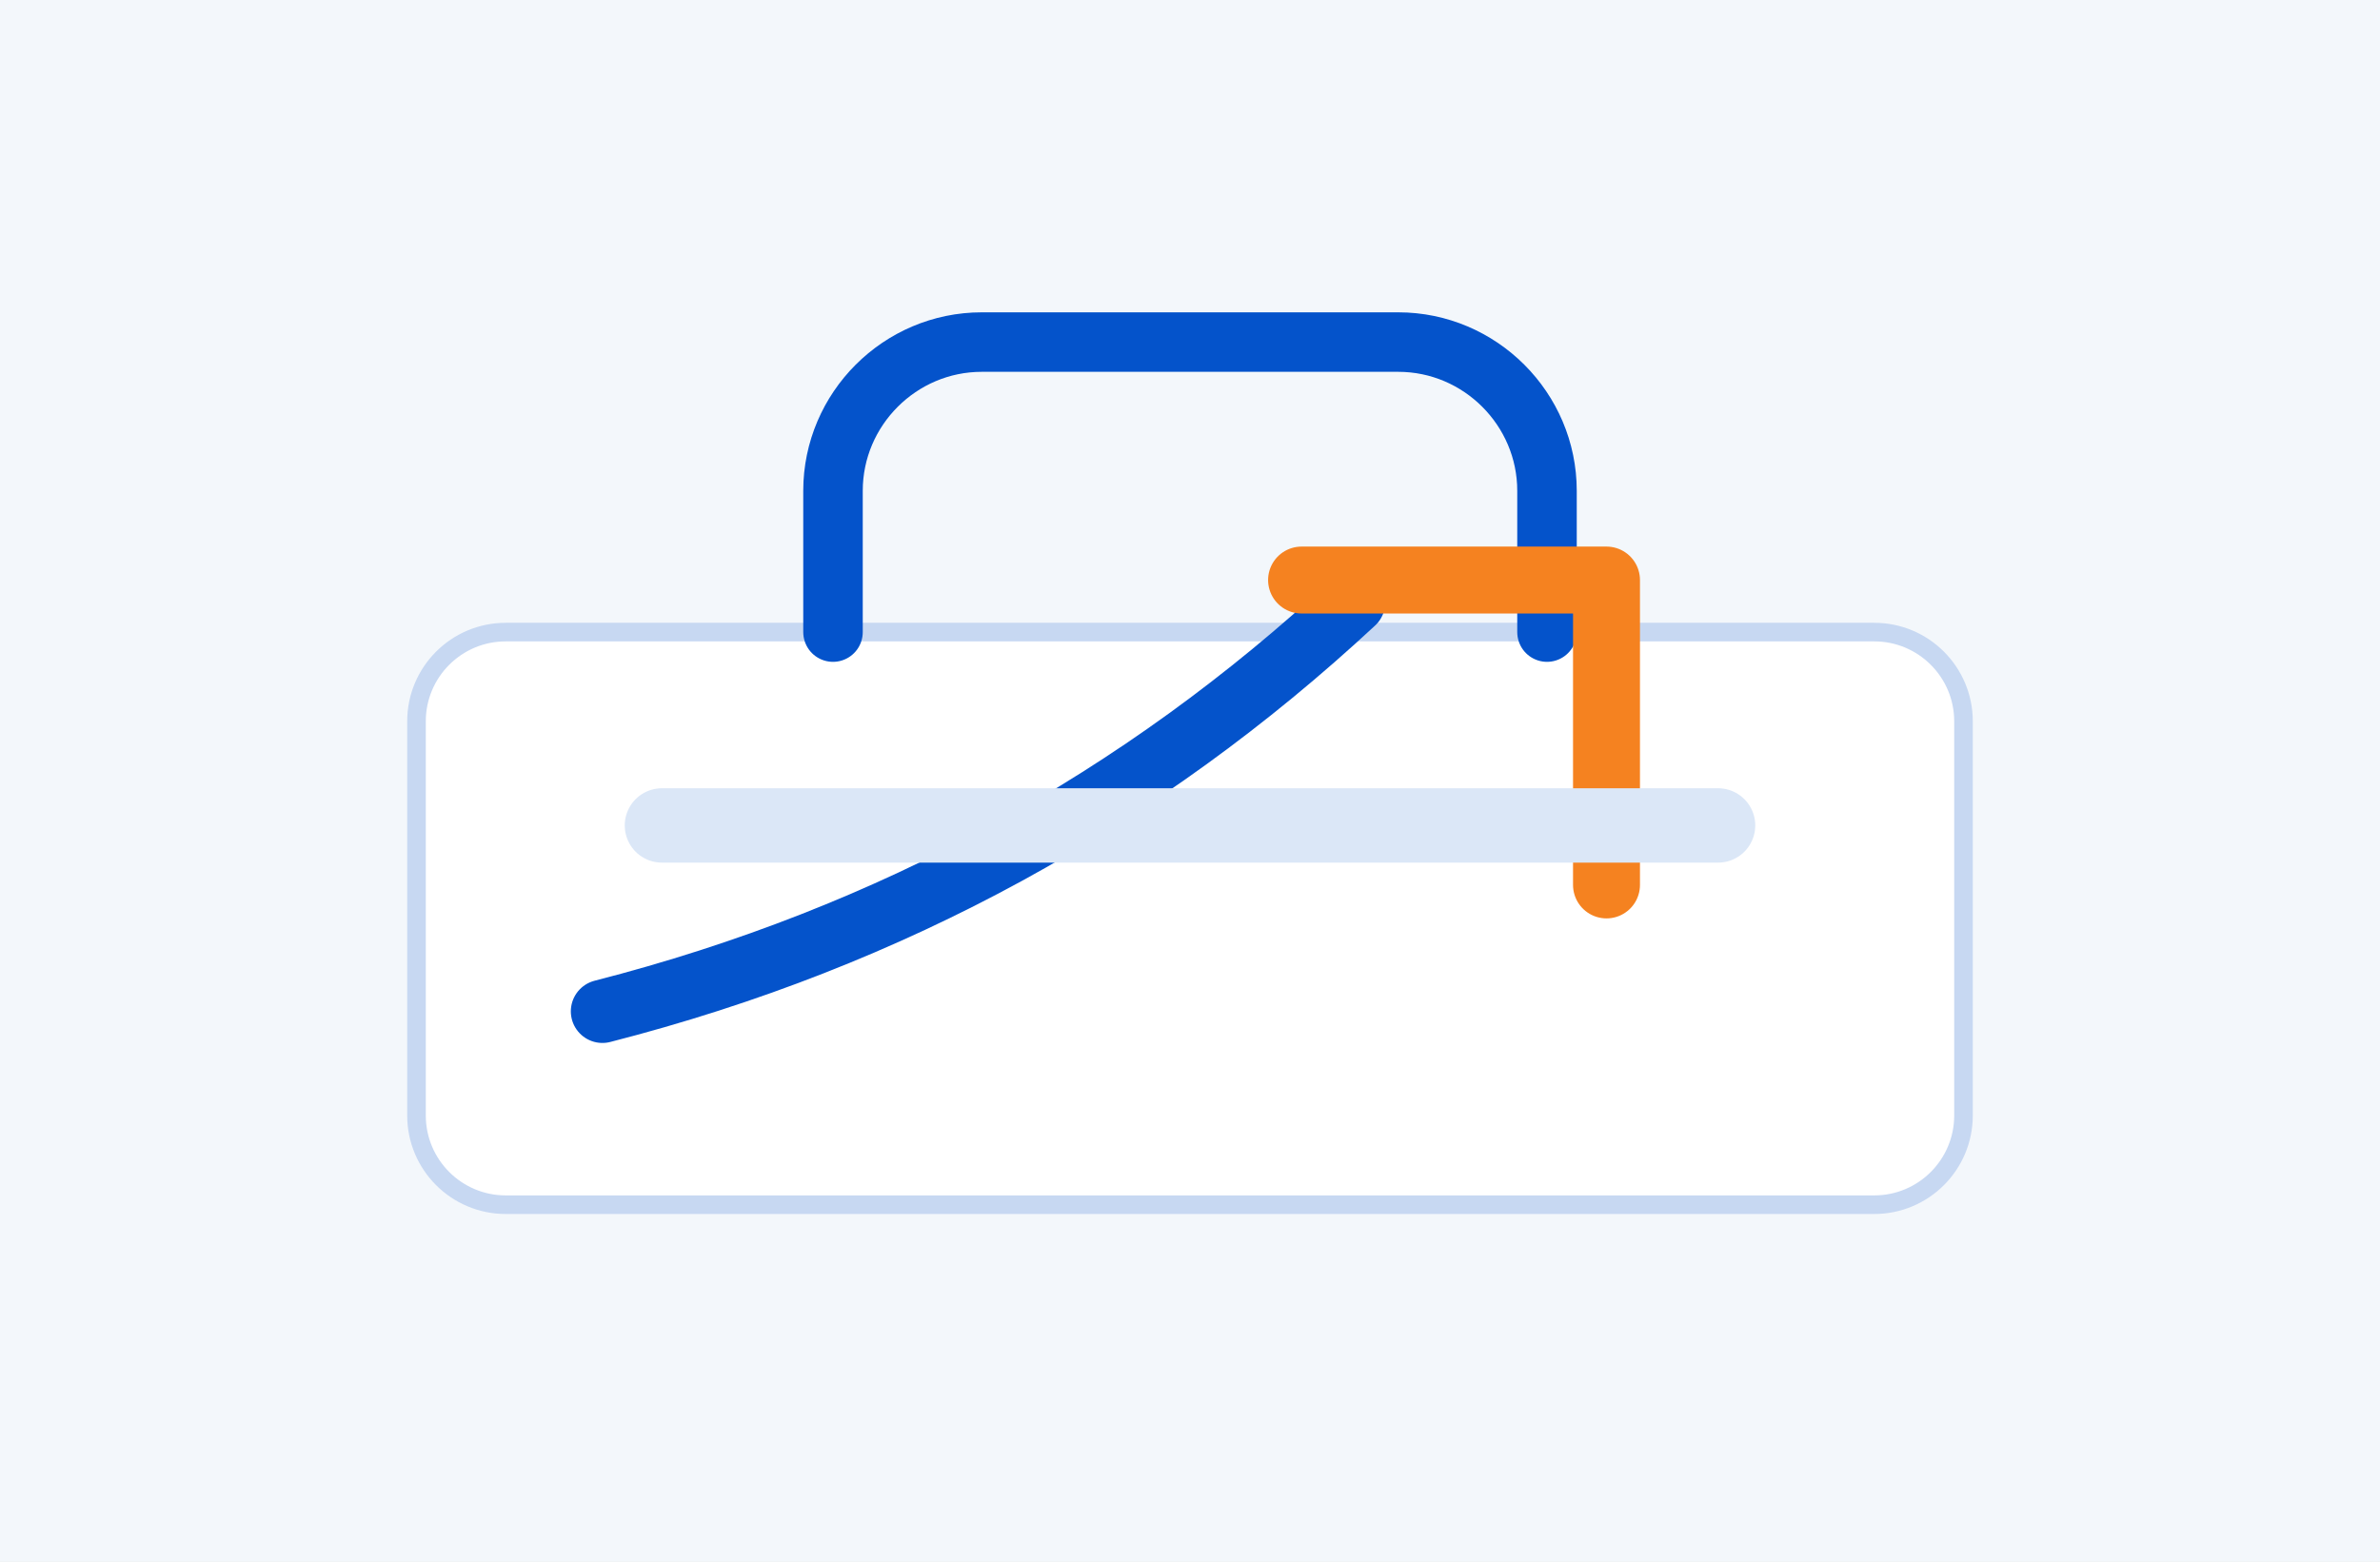
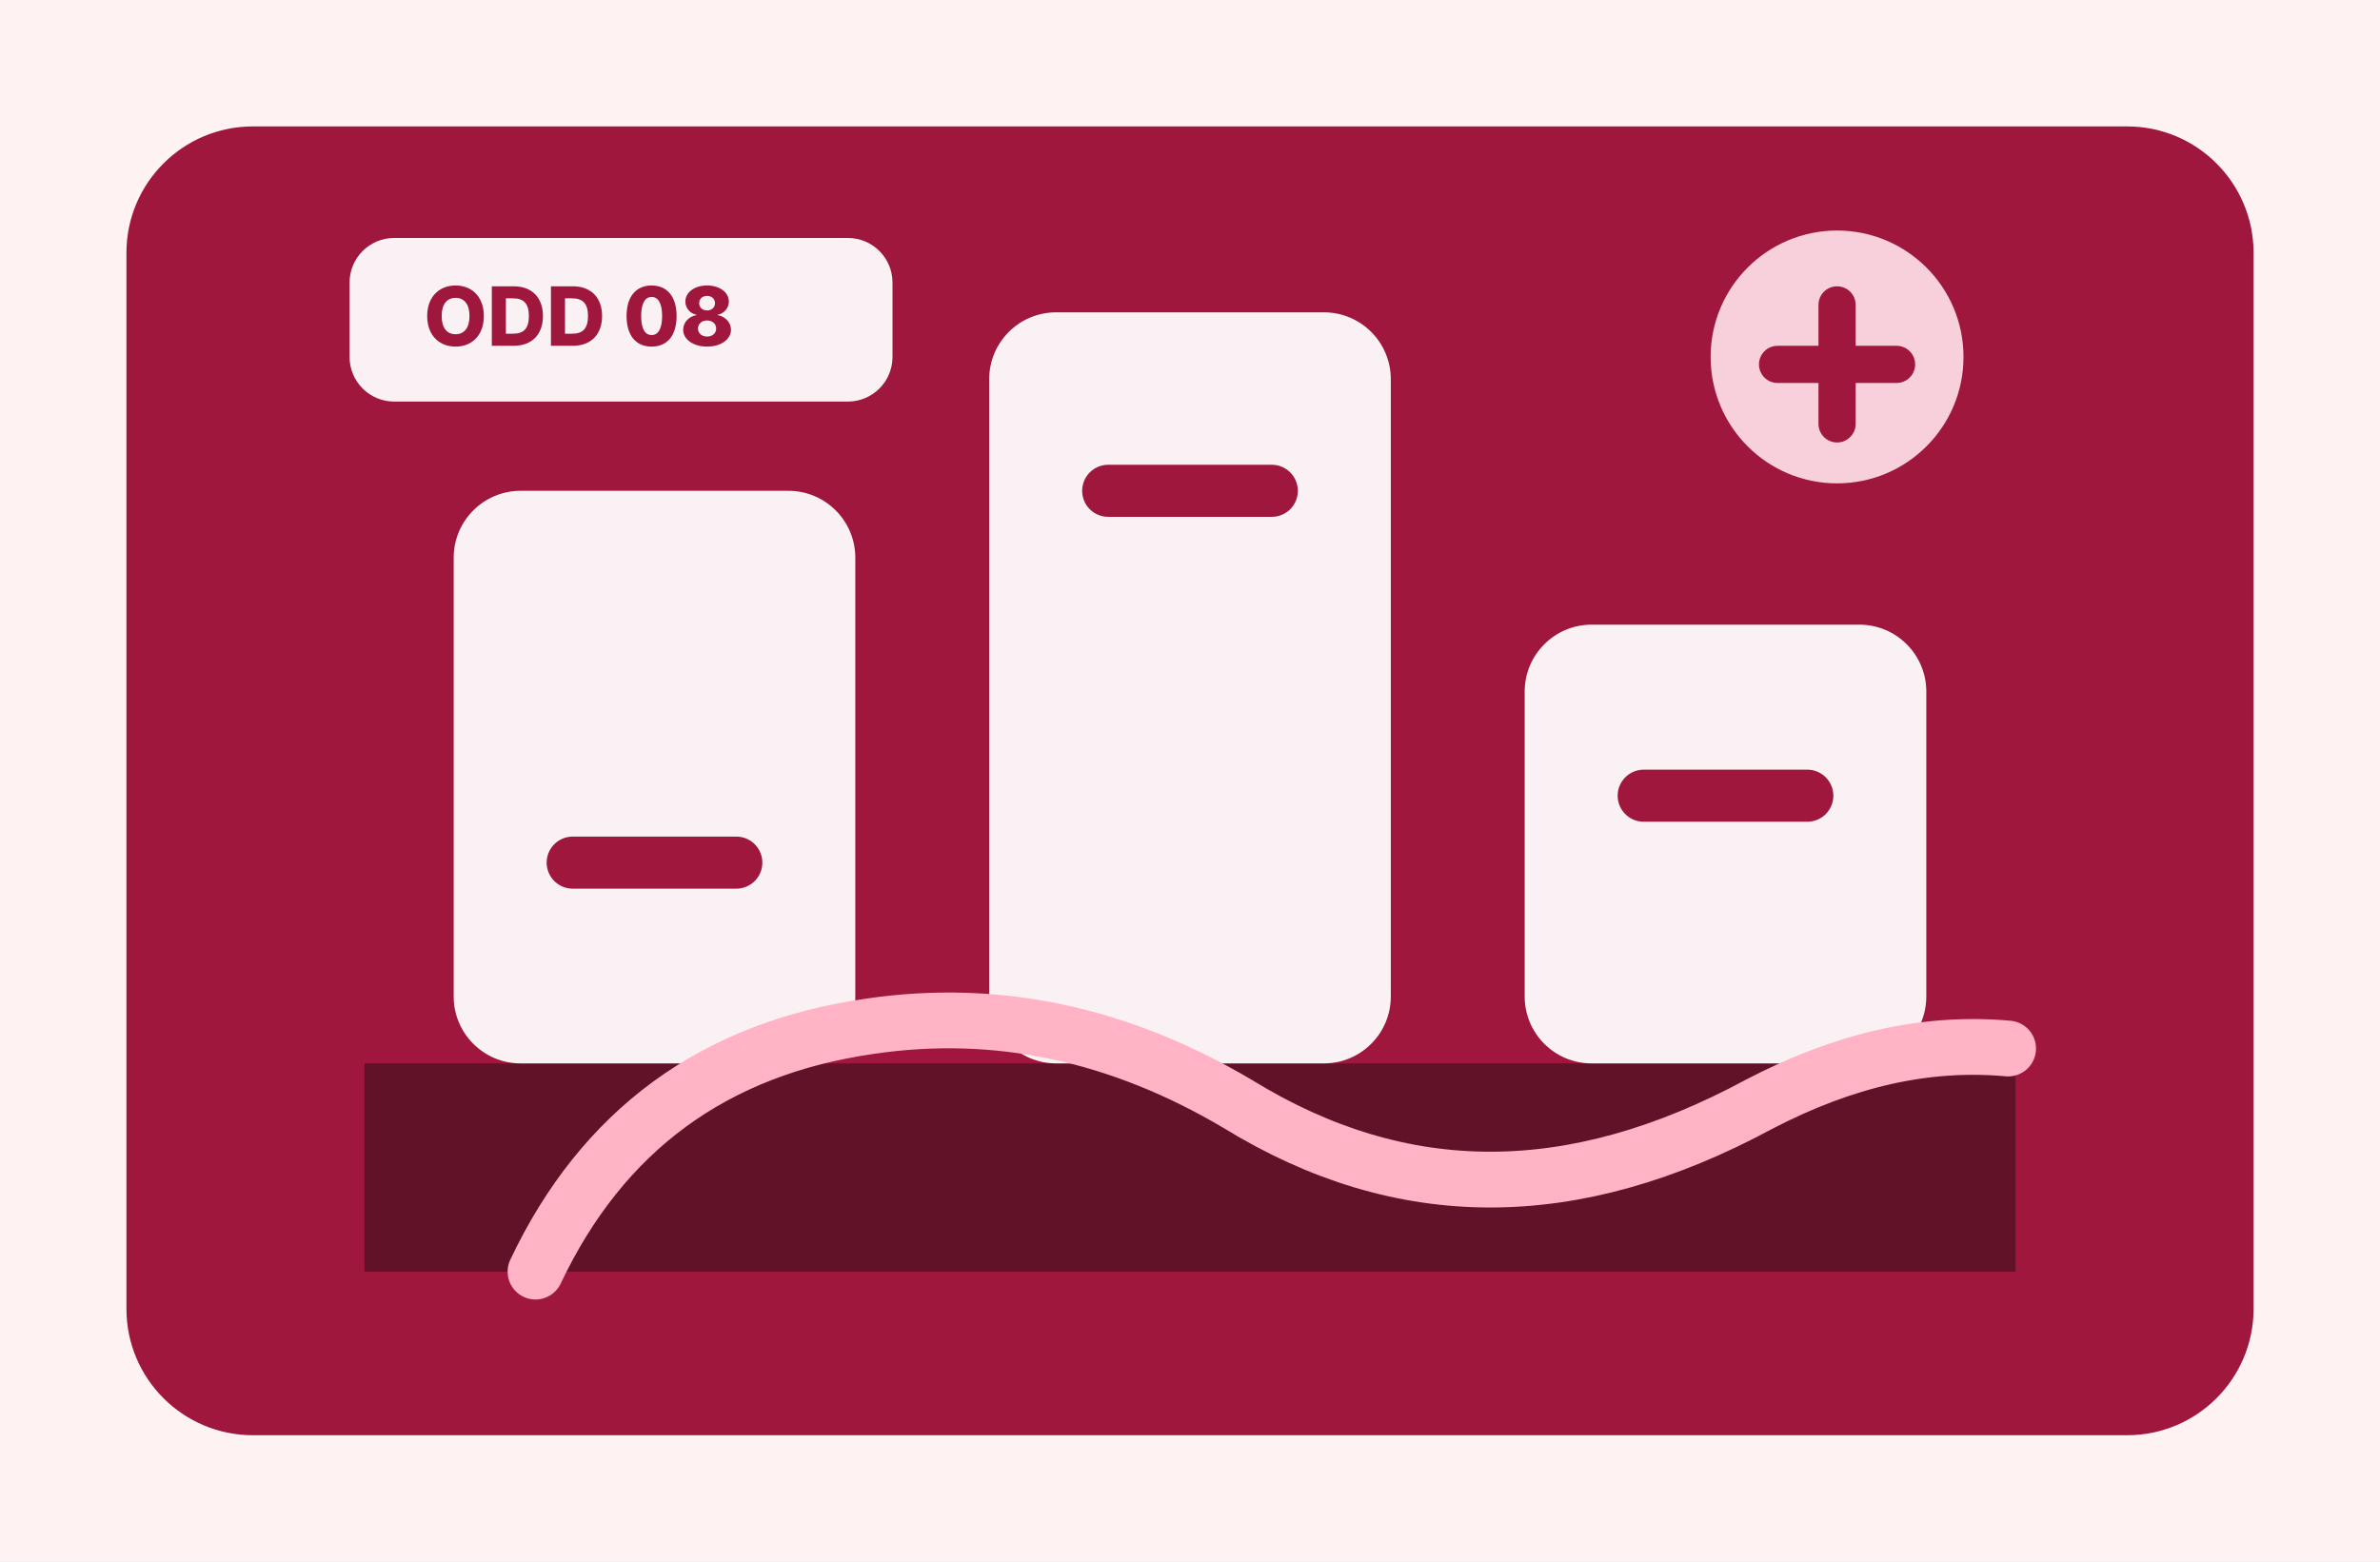
<svg xmlns="http://www.w3.org/2000/svg" viewBox="0 0 640 420" fill="none">
-   <rect width="640" height="420" fill="#f3f7fb" />
-   <rect x="112" y="170" width="416" height="154" rx="24" fill="#fff" stroke="#c7d8f2" stroke-width="5" />
-   <path d="M224 170v-38c0-22 18-40 40-40h112c22 0 40 18 40 40v38" stroke="#0453cb" stroke-width="16" stroke-linecap="round" />
-   <path d="M162 272c78-20 145-57 202-110" stroke="#0453cb" stroke-width="17" stroke-linecap="round" />
-   <path d="M350 156h82v82" stroke="#f58220" stroke-width="18" stroke-linecap="round" stroke-linejoin="round" />
-   <path d="M178 222h284" stroke="#dbe7f7" stroke-width="20" stroke-linecap="round" />
+   <rect width="640" height="420" fill="#fff2f2" />
+   <rect x="34" y="34" width="572" height="352" rx="34" fill="#9f173d" />
+   <path d="M98 286h444v56H98v-56Z" fill="#611128" />
+   <rect x="122" y="132" width="108" height="154" rx="18" fill="#fff" opacity=".94" />
+   <rect x="266" y="84" width="108" height="202" rx="18" fill="#fff" opacity=".94" />
+   <rect x="410" y="168" width="108" height="118" rx="18" fill="#fff" opacity=".94" />
+   <path d="M154 232h44M298 132h44M442 214h44" stroke="#9f173d" stroke-width="14" stroke-linecap="round" />
+   <path d="M144 342c18-38 48-60 90-66 34-5 67 2 99 21 44 27 90 27 140 0 23-12 45-17 67-15" stroke="#ffb3c4" stroke-width="15" stroke-linecap="round" />
+   <rect x="94" y="64" width="146" height="44" rx="12" fill="#fff" opacity=".94" />
+   <text x="114" y="93" fill="#9f173d" font-family="Inter, Arial, sans-serif" font-size="22" font-weight="800">ODD 08</text>
+   <circle cx="494" cy="96" r="34" fill="#f8d0db" />
+   <path d="M478 98h32m-16-16v32" stroke="#9f173d" stroke-width="10" stroke-linecap="round" />
</svg>
